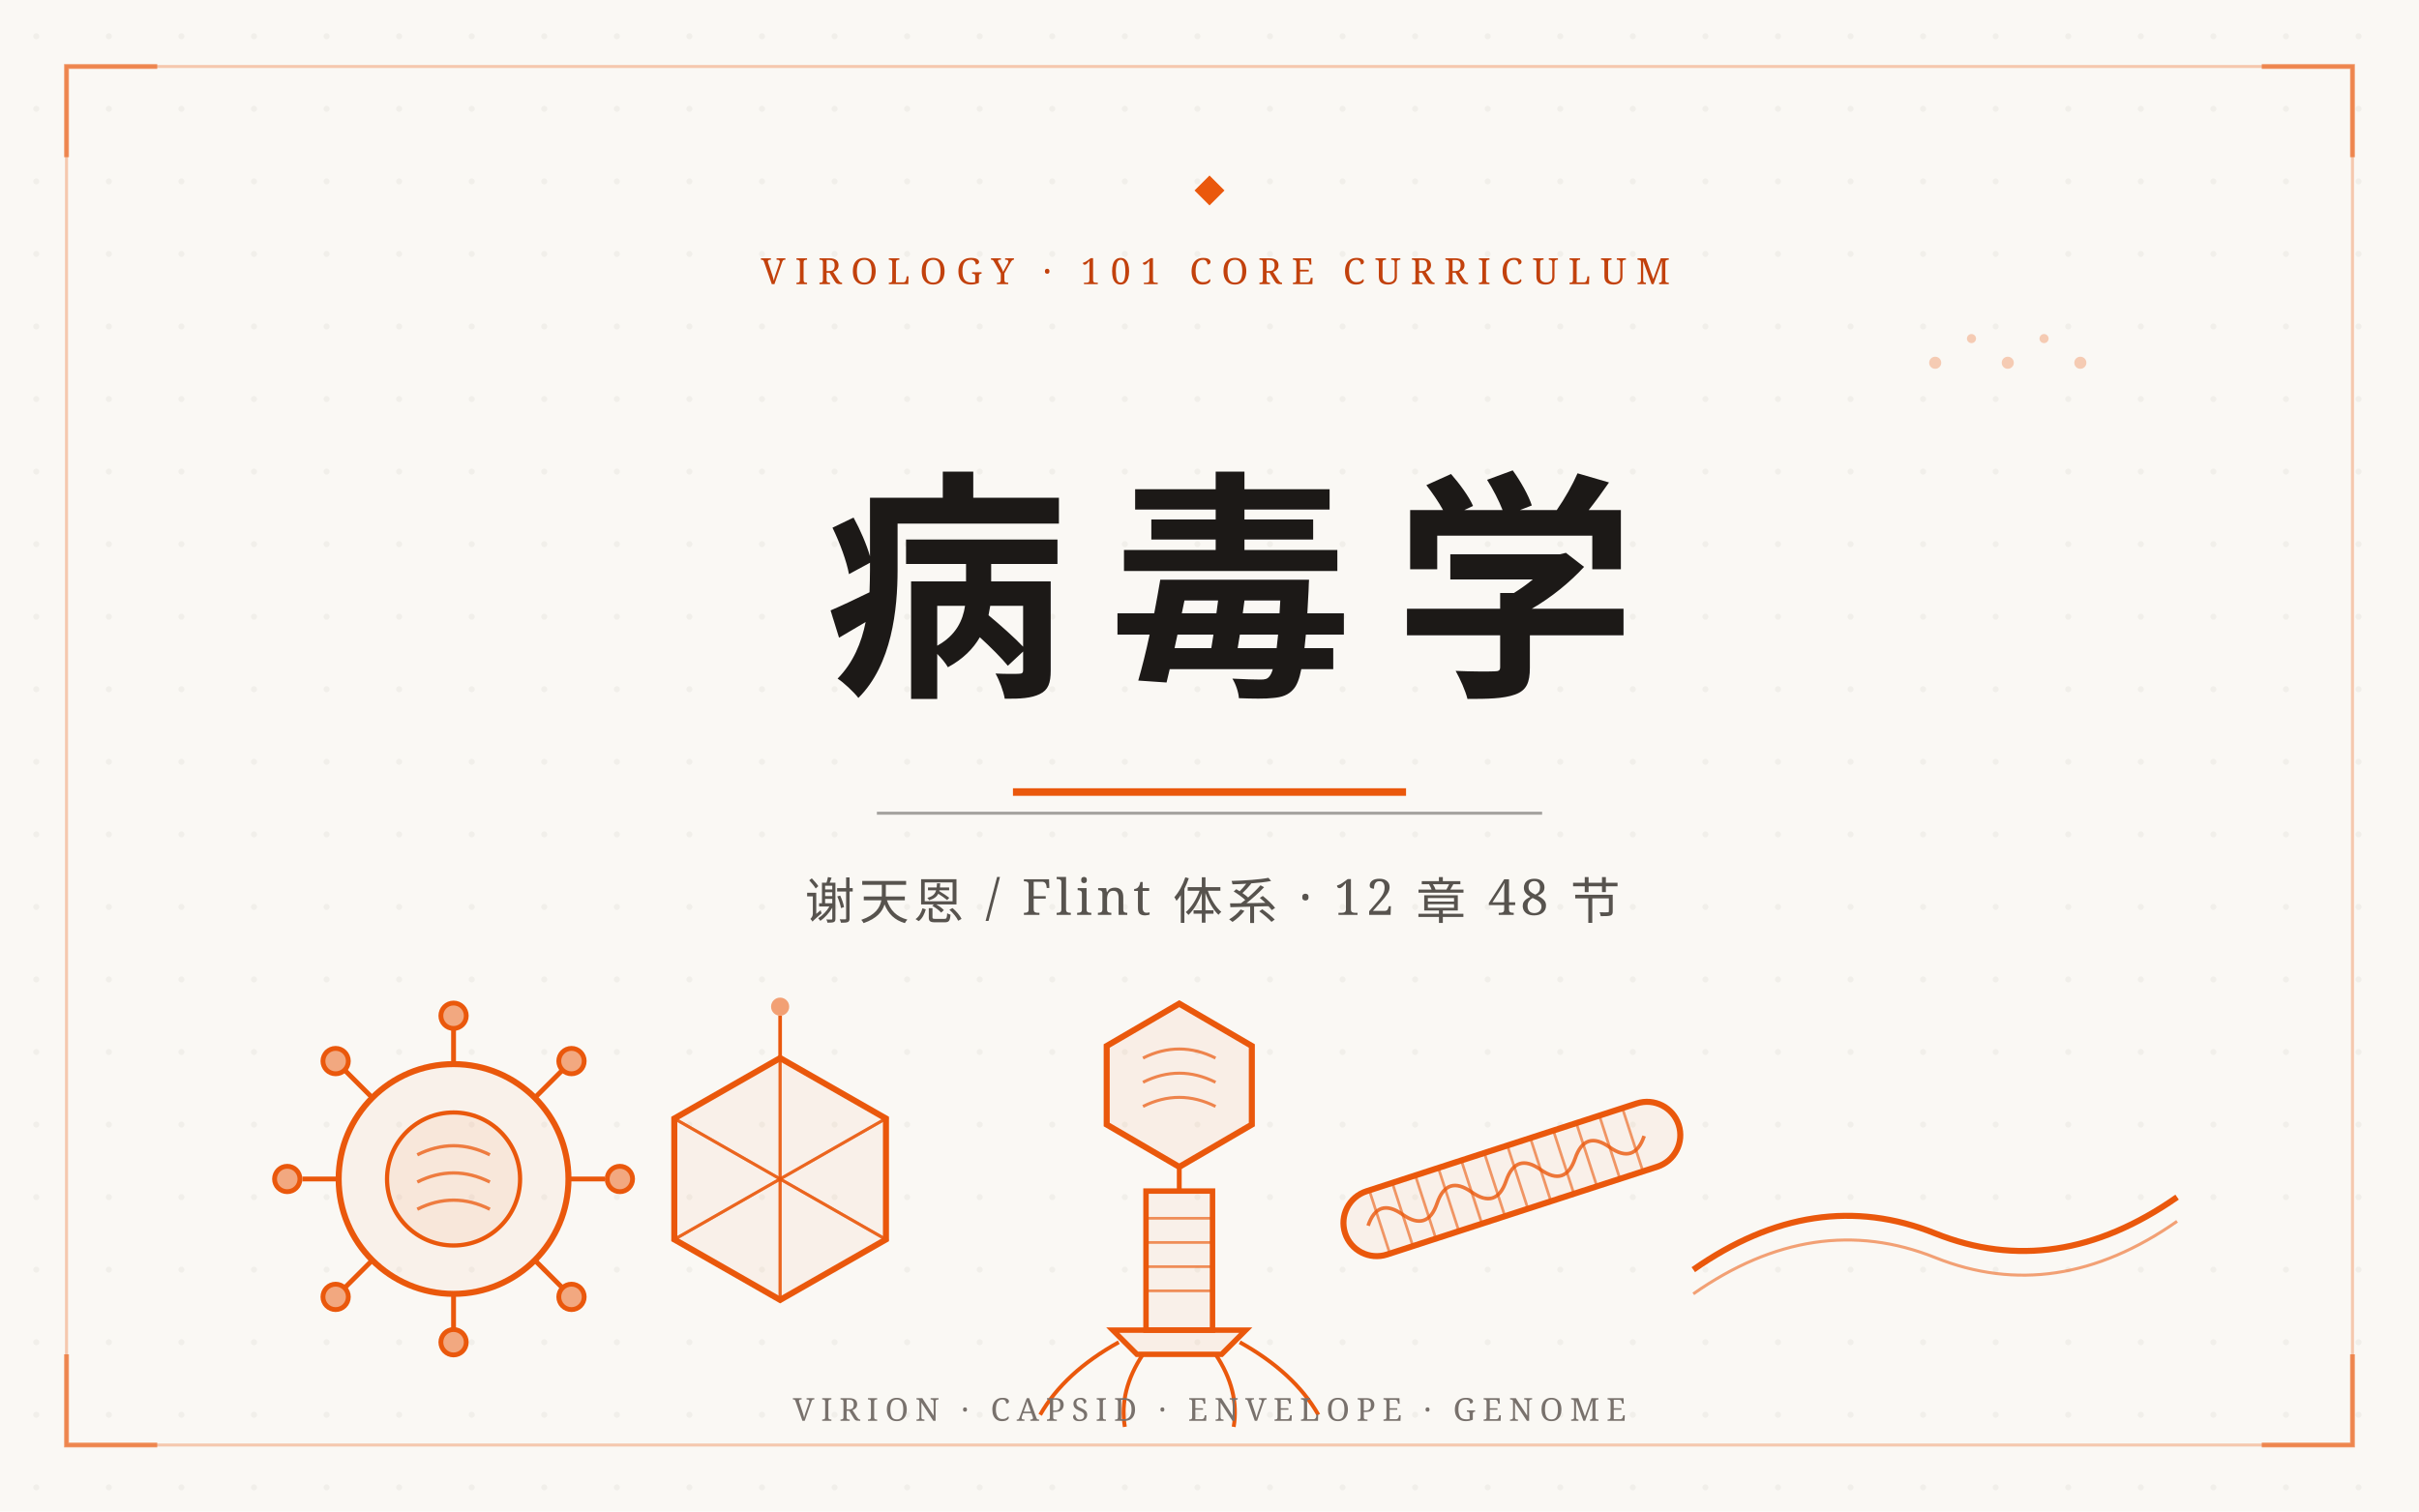
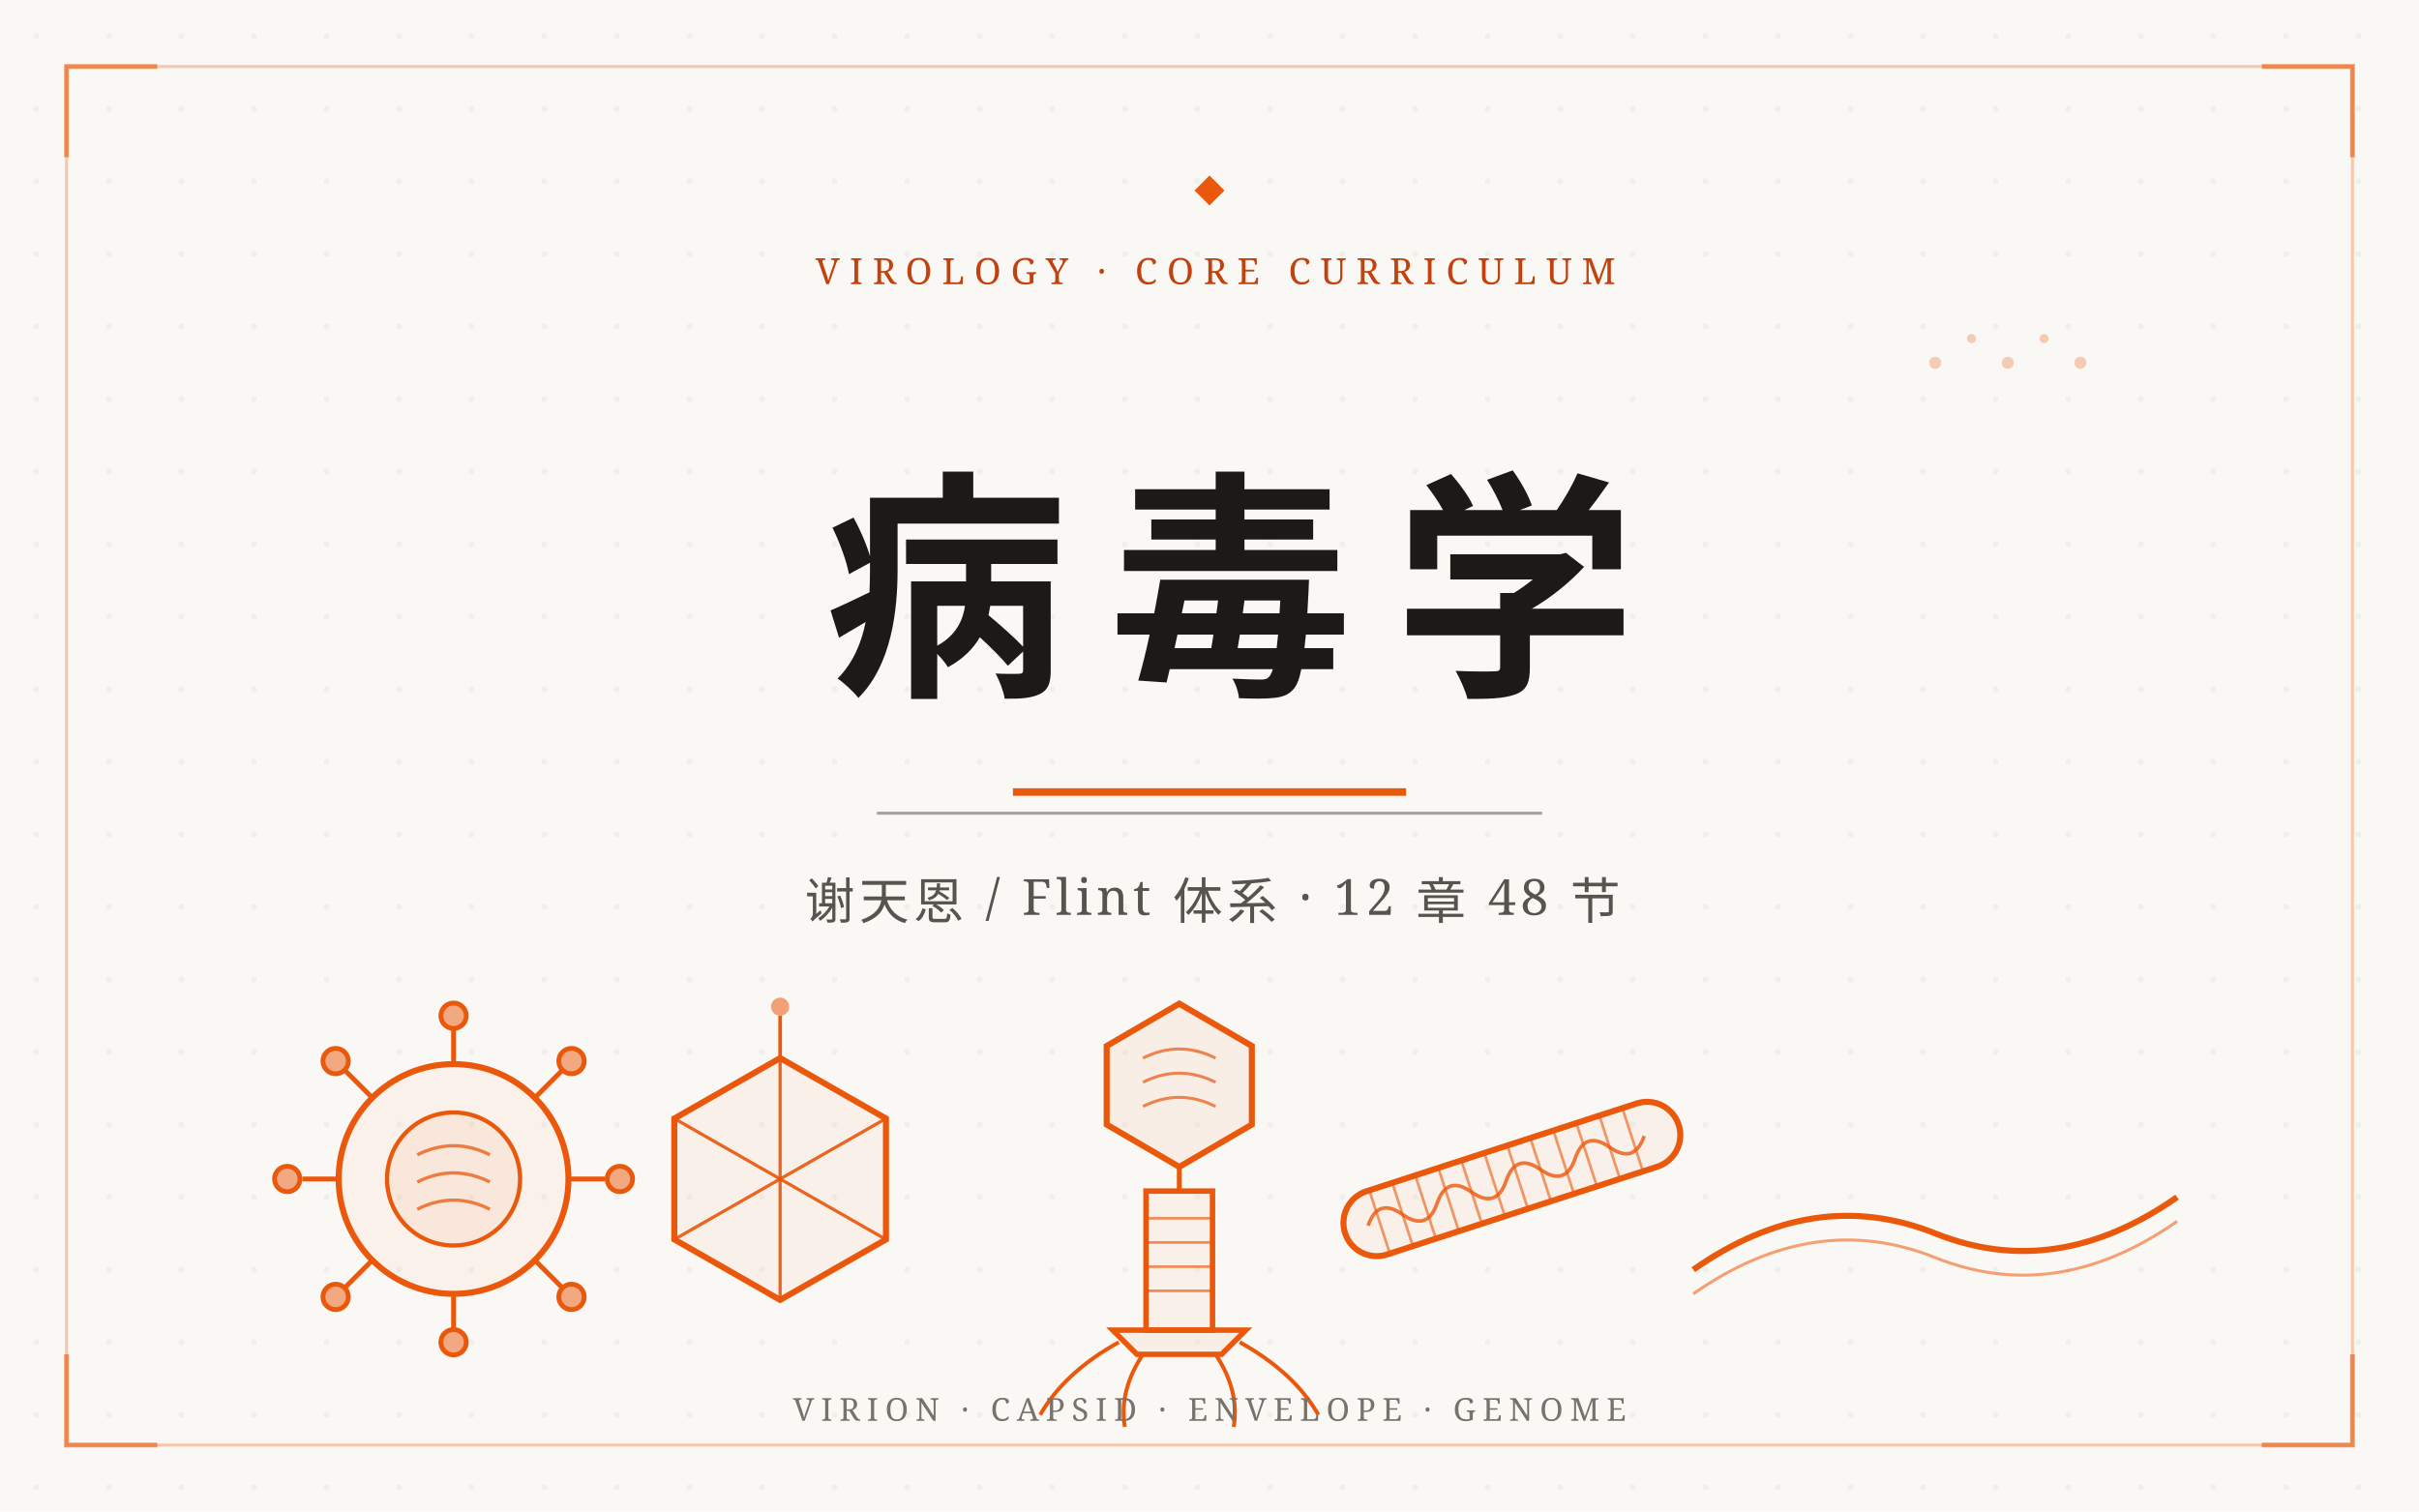
<svg xmlns="http://www.w3.org/2000/svg" width="800" height="500" viewBox="0 0 800 500" font-family="Noto Serif SC, LXGW WenKai, Georgia, serif">
  <defs>
    <pattern id="pgr" width="24" height="24" patternUnits="userSpaceOnUse">
      <circle cx="12" cy="12" r="1" fill="#1c1917" fill-opacity="0.04" />
    </pattern>
  </defs>
  <rect width="800" height="500" fill="#faf8f4" />
  <rect width="800" height="500" fill="url(#pgr)" />
  <rect x="22" y="22" width="756" height="456" fill="none" stroke="#ea580c" stroke-opacity="0.30" stroke-width="1" />
  <path d="M22,52 V22 H52 M748,22 H778 V52 M778,448 V478 H748 M52,478 H22 V448" fill="none" stroke="#ea580c" stroke-opacity="0.6" stroke-width="1.6" />
  <rect x="396.5" y="59.5" width="7" height="7" transform="rotate(45 400 63)" fill="#ea580c" />
-   <text x="402" y="94" text-anchor="middle" font-size="12" letter-spacing="3.2" fill="#c2410c">VIROLOGY · 101 CORE CURRICULUM</text>
+   <text x="402" y="94" text-anchor="middle" font-size="12" letter-spacing="3.2" fill="#c2410c">VIROLOGY · CORE CURRICULUM</text>
  <text x="407" y="224" text-anchor="middle" font-size="80" font-weight="700" letter-spacing="14" fill="#1c1917">病毒学</text>
  <line x1="335" y1="262" x2="465" y2="262" stroke="#ea580c" stroke-width="2.5" />
  <line x1="290" y1="269" x2="510" y2="269" stroke="#1c1917" stroke-opacity="0.38" stroke-width="1" />
  <text x="401" y="304" text-anchor="middle" font-size="16.5" letter-spacing="1.5" fill="#57534e">谢天恩 / Flint 体系 · 12 章 48 节</text>
  <g stroke="#ea580c" fill="none">
    <circle cx="150" cy="390" r="38" fill="#ea580c" fill-opacity="0.04" stroke-width="2" />
    <circle cx="150" cy="390" r="22" fill="#ea580c" fill-opacity="0.07" stroke-width="1.4" />
    <g stroke-width="1.6">
      <line x1="150" y1="352" x2="150" y2="340" />
      <circle cx="150" cy="336" r="4.2" fill="#ea580c" fill-opacity="0.5" />
      <line x1="177" y1="363" x2="186" y2="354" />
      <circle cx="189" cy="351" r="4.2" fill="#ea580c" fill-opacity="0.5" />
      <line x1="188" y1="390" x2="200" y2="390" />
      <circle cx="205" cy="390" r="4.2" fill="#ea580c" fill-opacity="0.5" />
      <line x1="177" y1="417" x2="186" y2="426" />
      <circle cx="189" cy="429" r="4.2" fill="#ea580c" fill-opacity="0.5" />
      <line x1="150" y1="428" x2="150" y2="440" />
      <circle cx="150" cy="444" r="4.2" fill="#ea580c" fill-opacity="0.5" />
      <line x1="123" y1="417" x2="114" y2="426" />
      <circle cx="111" cy="429" r="4.2" fill="#ea580c" fill-opacity="0.5" />
      <line x1="112" y1="390" x2="100" y2="390" />
      <circle cx="95" cy="390" r="4.2" fill="#ea580c" fill-opacity="0.5" />
      <line x1="123" y1="363" x2="114" y2="354" />
      <circle cx="111" cy="351" r="4.2" fill="#ea580c" fill-opacity="0.5" />
    </g>
    <path d="M138,382 Q150,376 162,382 M138,391 Q150,385 162,391 M138,400 Q150,394 162,400" stroke-width="1.1" stroke-opacity="0.75" />
  </g>
  <g stroke="#ea580c" fill="none" transform="translate(258,390)">
    <circle r="0" />
    <polygon points="0,-40 35,-20 35,20 0,40 -35,20 -35,-20" fill="#ea580c" fill-opacity="0.05" stroke-width="2" />
    <polygon points="0,-40 35,-20 0,0" stroke-width="1" stroke-opacity="0.7" />
    <polygon points="0,-40 -35,-20 0,0" stroke-width="1" stroke-opacity="0.7" />
    <polygon points="35,-20 35,20 0,0" stroke-width="1" stroke-opacity="0.7" />
    <polygon points="35,20 0,40 0,0" stroke-width="1" stroke-opacity="0.7" />
    <polygon points="0,40 -35,20 0,0" stroke-width="1" stroke-opacity="0.7" />
    <polygon points="-35,20 -35,-20 0,0" stroke-width="1" stroke-opacity="0.7" />
    <line x1="0" y1="-40" x2="0" y2="-54" stroke-width="1.2" />
    <circle cx="0" cy="-57" r="3" fill="#ea580c" fill-opacity="0.55" stroke="none" />
  </g>
  <g stroke="#ea580c" fill="none" transform="translate(390,384)">
    <polygon points="0,-52 24,-38 24,-12 0,2 -24,-12 -24,-38" fill="#ea580c" fill-opacity="0.06" stroke-width="2" />
    <line x1="0" y1="2" x2="0" y2="10" stroke-width="1.6" />
    <rect x="-11" y="10" width="22" height="46" fill="#ea580c" fill-opacity="0.05" stroke-width="1.8" />
    <g stroke-width="0.9" stroke-opacity="0.65">
      <line x1="-11" y1="19" x2="11" y2="19" />
      <line x1="-11" y1="27" x2="11" y2="27" />
      <line x1="-11" y1="35" x2="11" y2="35" />
      <line x1="-11" y1="43" x2="11" y2="43" />
    </g>
    <polygon points="-22,56 22,56 14,64 -14,64" fill="#ea580c" fill-opacity="0.06" stroke-width="1.8" />
    <path d="M-20,60 Q-38,70 -46,84 M20,60 Q38,70 46,84 M-12,64 Q-20,76 -18,88 M12,64 Q20,76 18,88" stroke-width="1.3" />
    <path d="M-12,-34 Q0,-40 12,-34 M-12,-26 Q0,-32 12,-26 M-12,-18 Q0,-24 12,-18" stroke-width="1" stroke-opacity="0.7" />
  </g>
  <g stroke="#ea580c" fill="none" transform="translate(500,390) rotate(-18)">
    <rect x="-58" y="-11" width="116" height="22" rx="11" fill="#ea580c" fill-opacity="0.05" stroke-width="2" />
    <g stroke-width="0.9" stroke-opacity="0.6">
      <line x1="-46" y1="-11" x2="-46" y2="11" />
      <line x1="-38" y1="-11" x2="-38" y2="11" />
      <line x1="-30" y1="-11" x2="-30" y2="11" />
      <line x1="-22" y1="-11" x2="-22" y2="11" />
      <line x1="-14" y1="-11" x2="-14" y2="11" />
      <line x1="-6" y1="-11" x2="-6" y2="11" />
      <line x1="2" y1="-11" x2="2" y2="11" />
      <line x1="10" y1="-11" x2="10" y2="11" />
      <line x1="18" y1="-11" x2="18" y2="11" />
      <line x1="26" y1="-11" x2="26" y2="11" />
      <line x1="34" y1="-11" x2="34" y2="11" />
      <line x1="42" y1="-11" x2="42" y2="11" />
    </g>
    <path d="M-50,0 Q-44,-8 -38,0 T-26,0 T-14,0 T-2,0 T10,0 T22,0 T34,0 T46,0" stroke-width="1.2" stroke-opacity="0.8" />
  </g>
  <g stroke="#ea580c" fill="none">
    <path d="M560,420 Q600,392 640,408 T720,396" fill="none" stroke-width="2" />
    <path d="M560,428 Q600,400 640,416 T720,404" fill="none" stroke-width="1" stroke-opacity="0.55" />
  </g>
  <g fill="#ea580c" fill-opacity="0.28">
    <circle cx="640" cy="120" r="2" />
    <circle cx="652" cy="112" r="1.5" />
    <circle cx="664" cy="120" r="2" />
    <circle cx="676" cy="112" r="1.5" />
    <circle cx="688" cy="120" r="2" />
  </g>
  <text x="400" y="470" text-anchor="middle" font-size="10.5" letter-spacing="2.2" fill="#78716c">VIRION · CAPSID · ENVELOPE · GENOME</text>
</svg>
